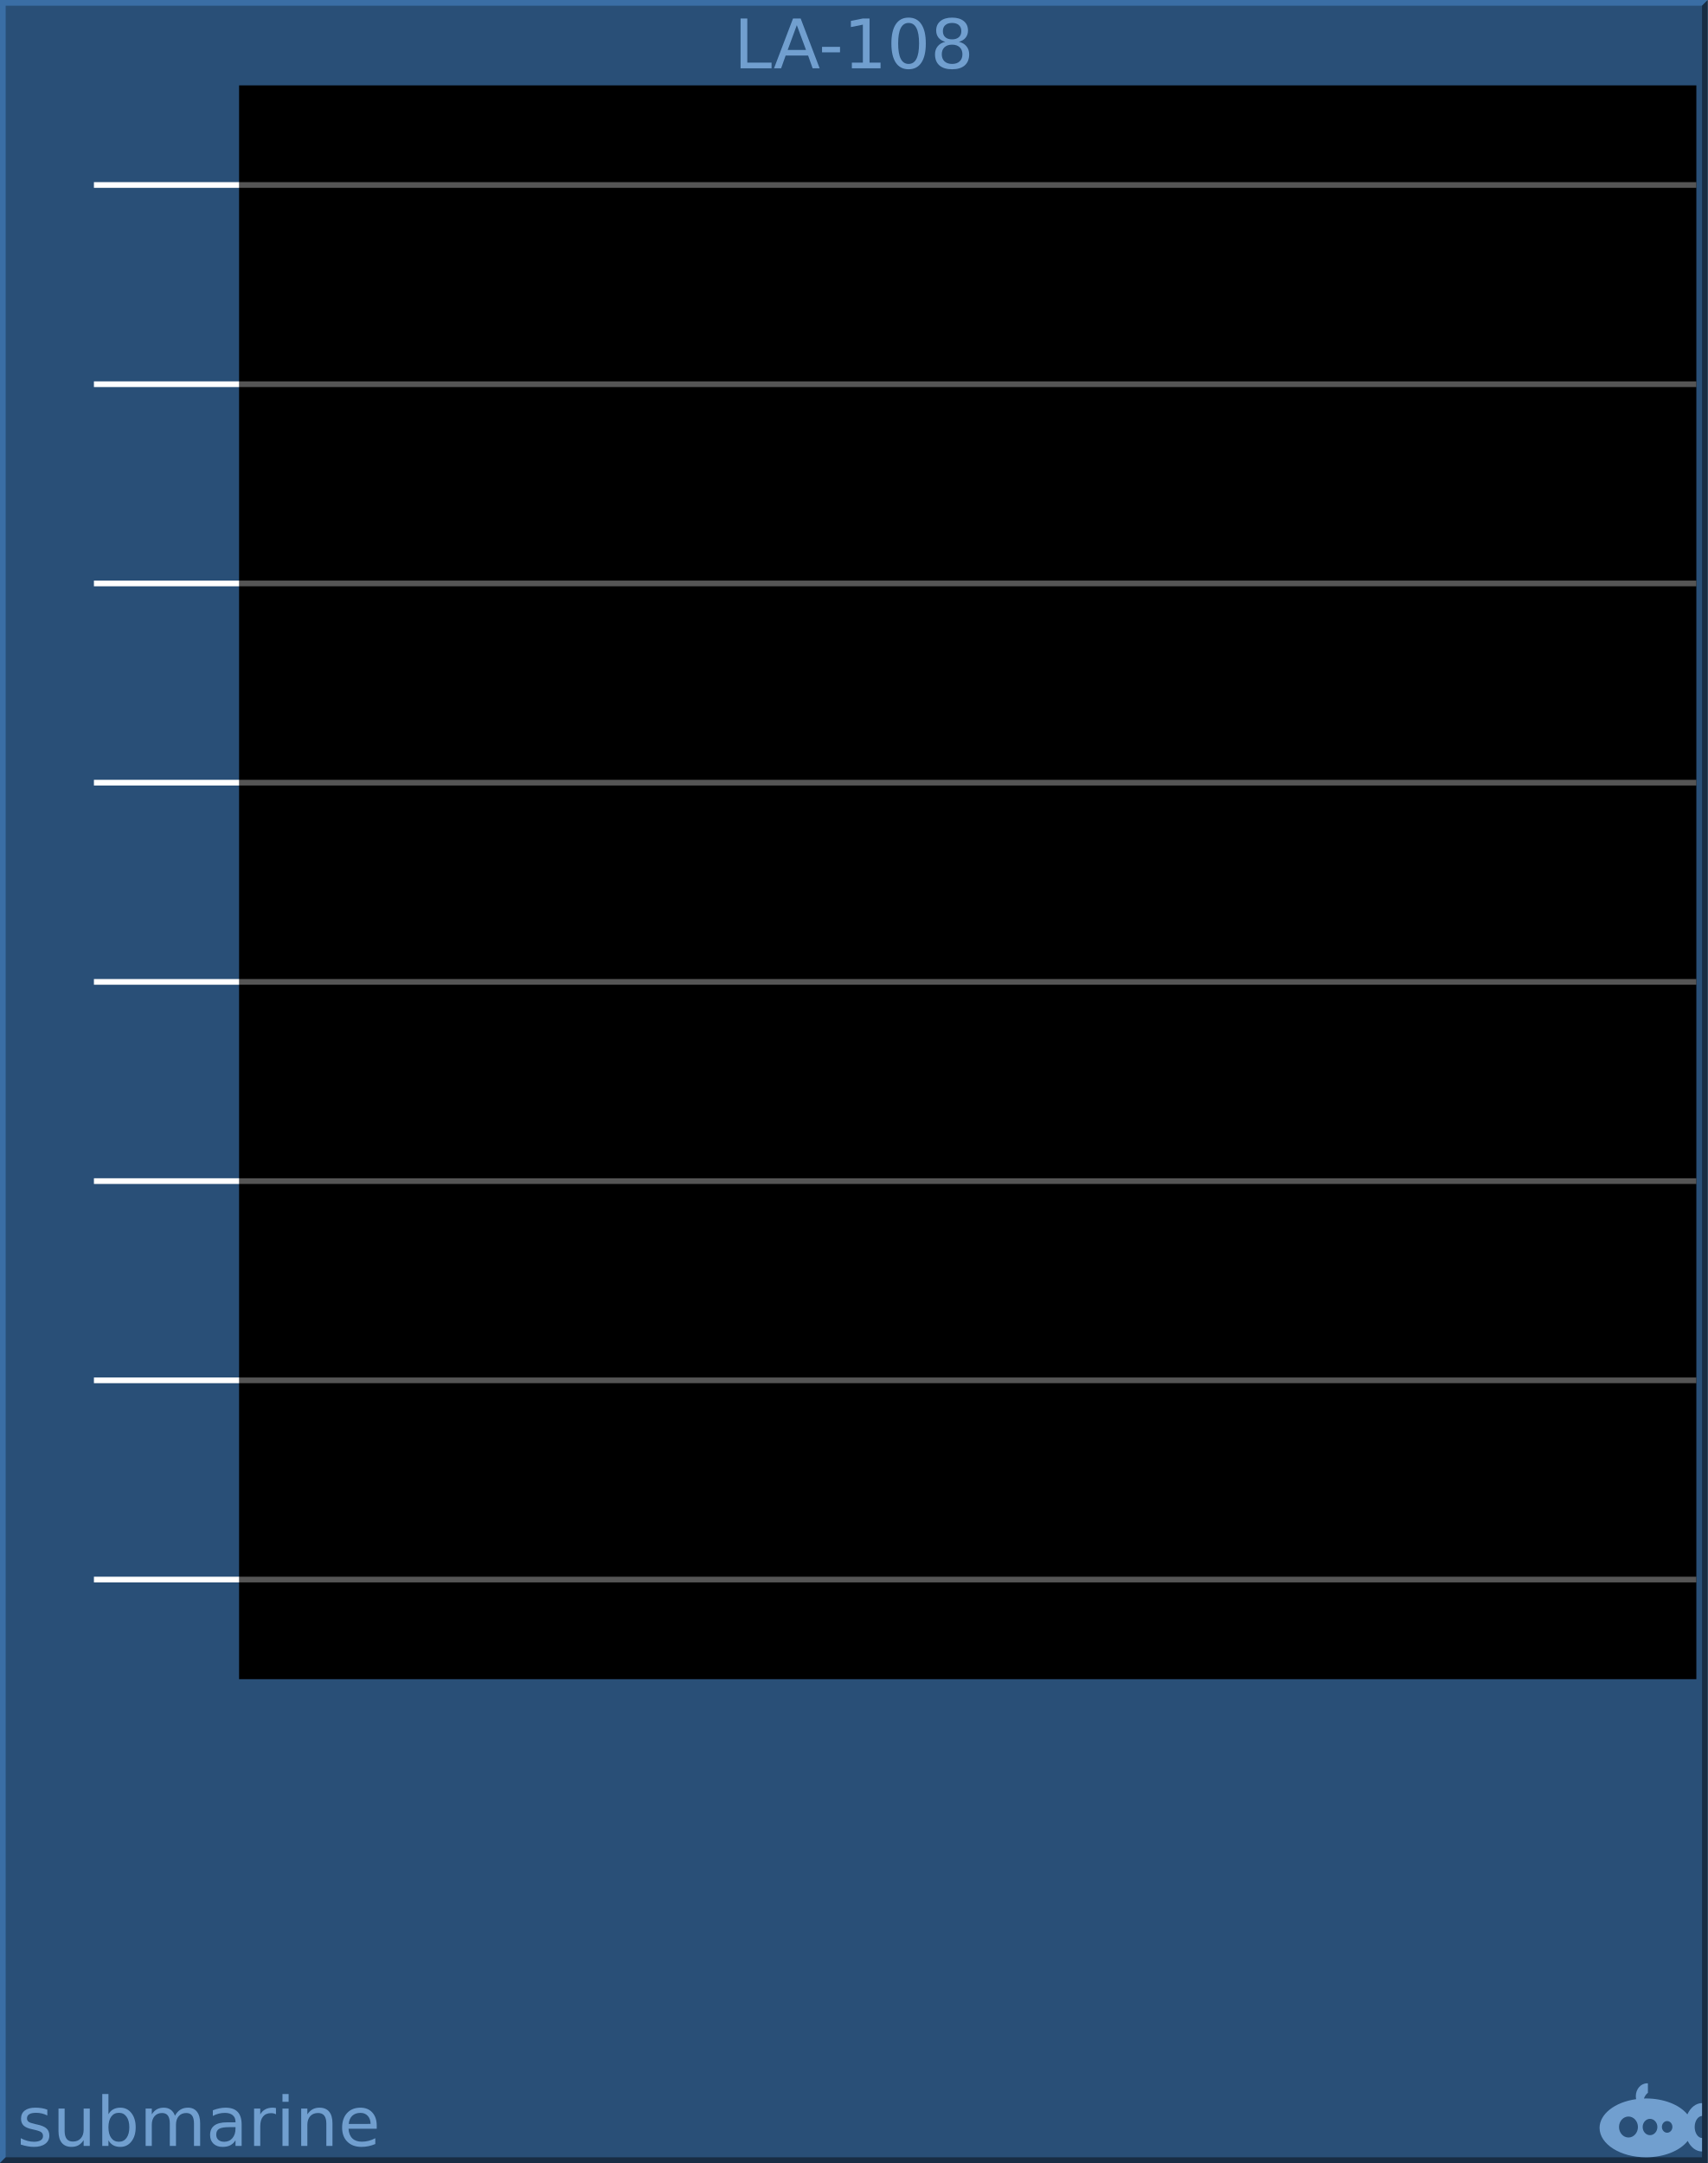
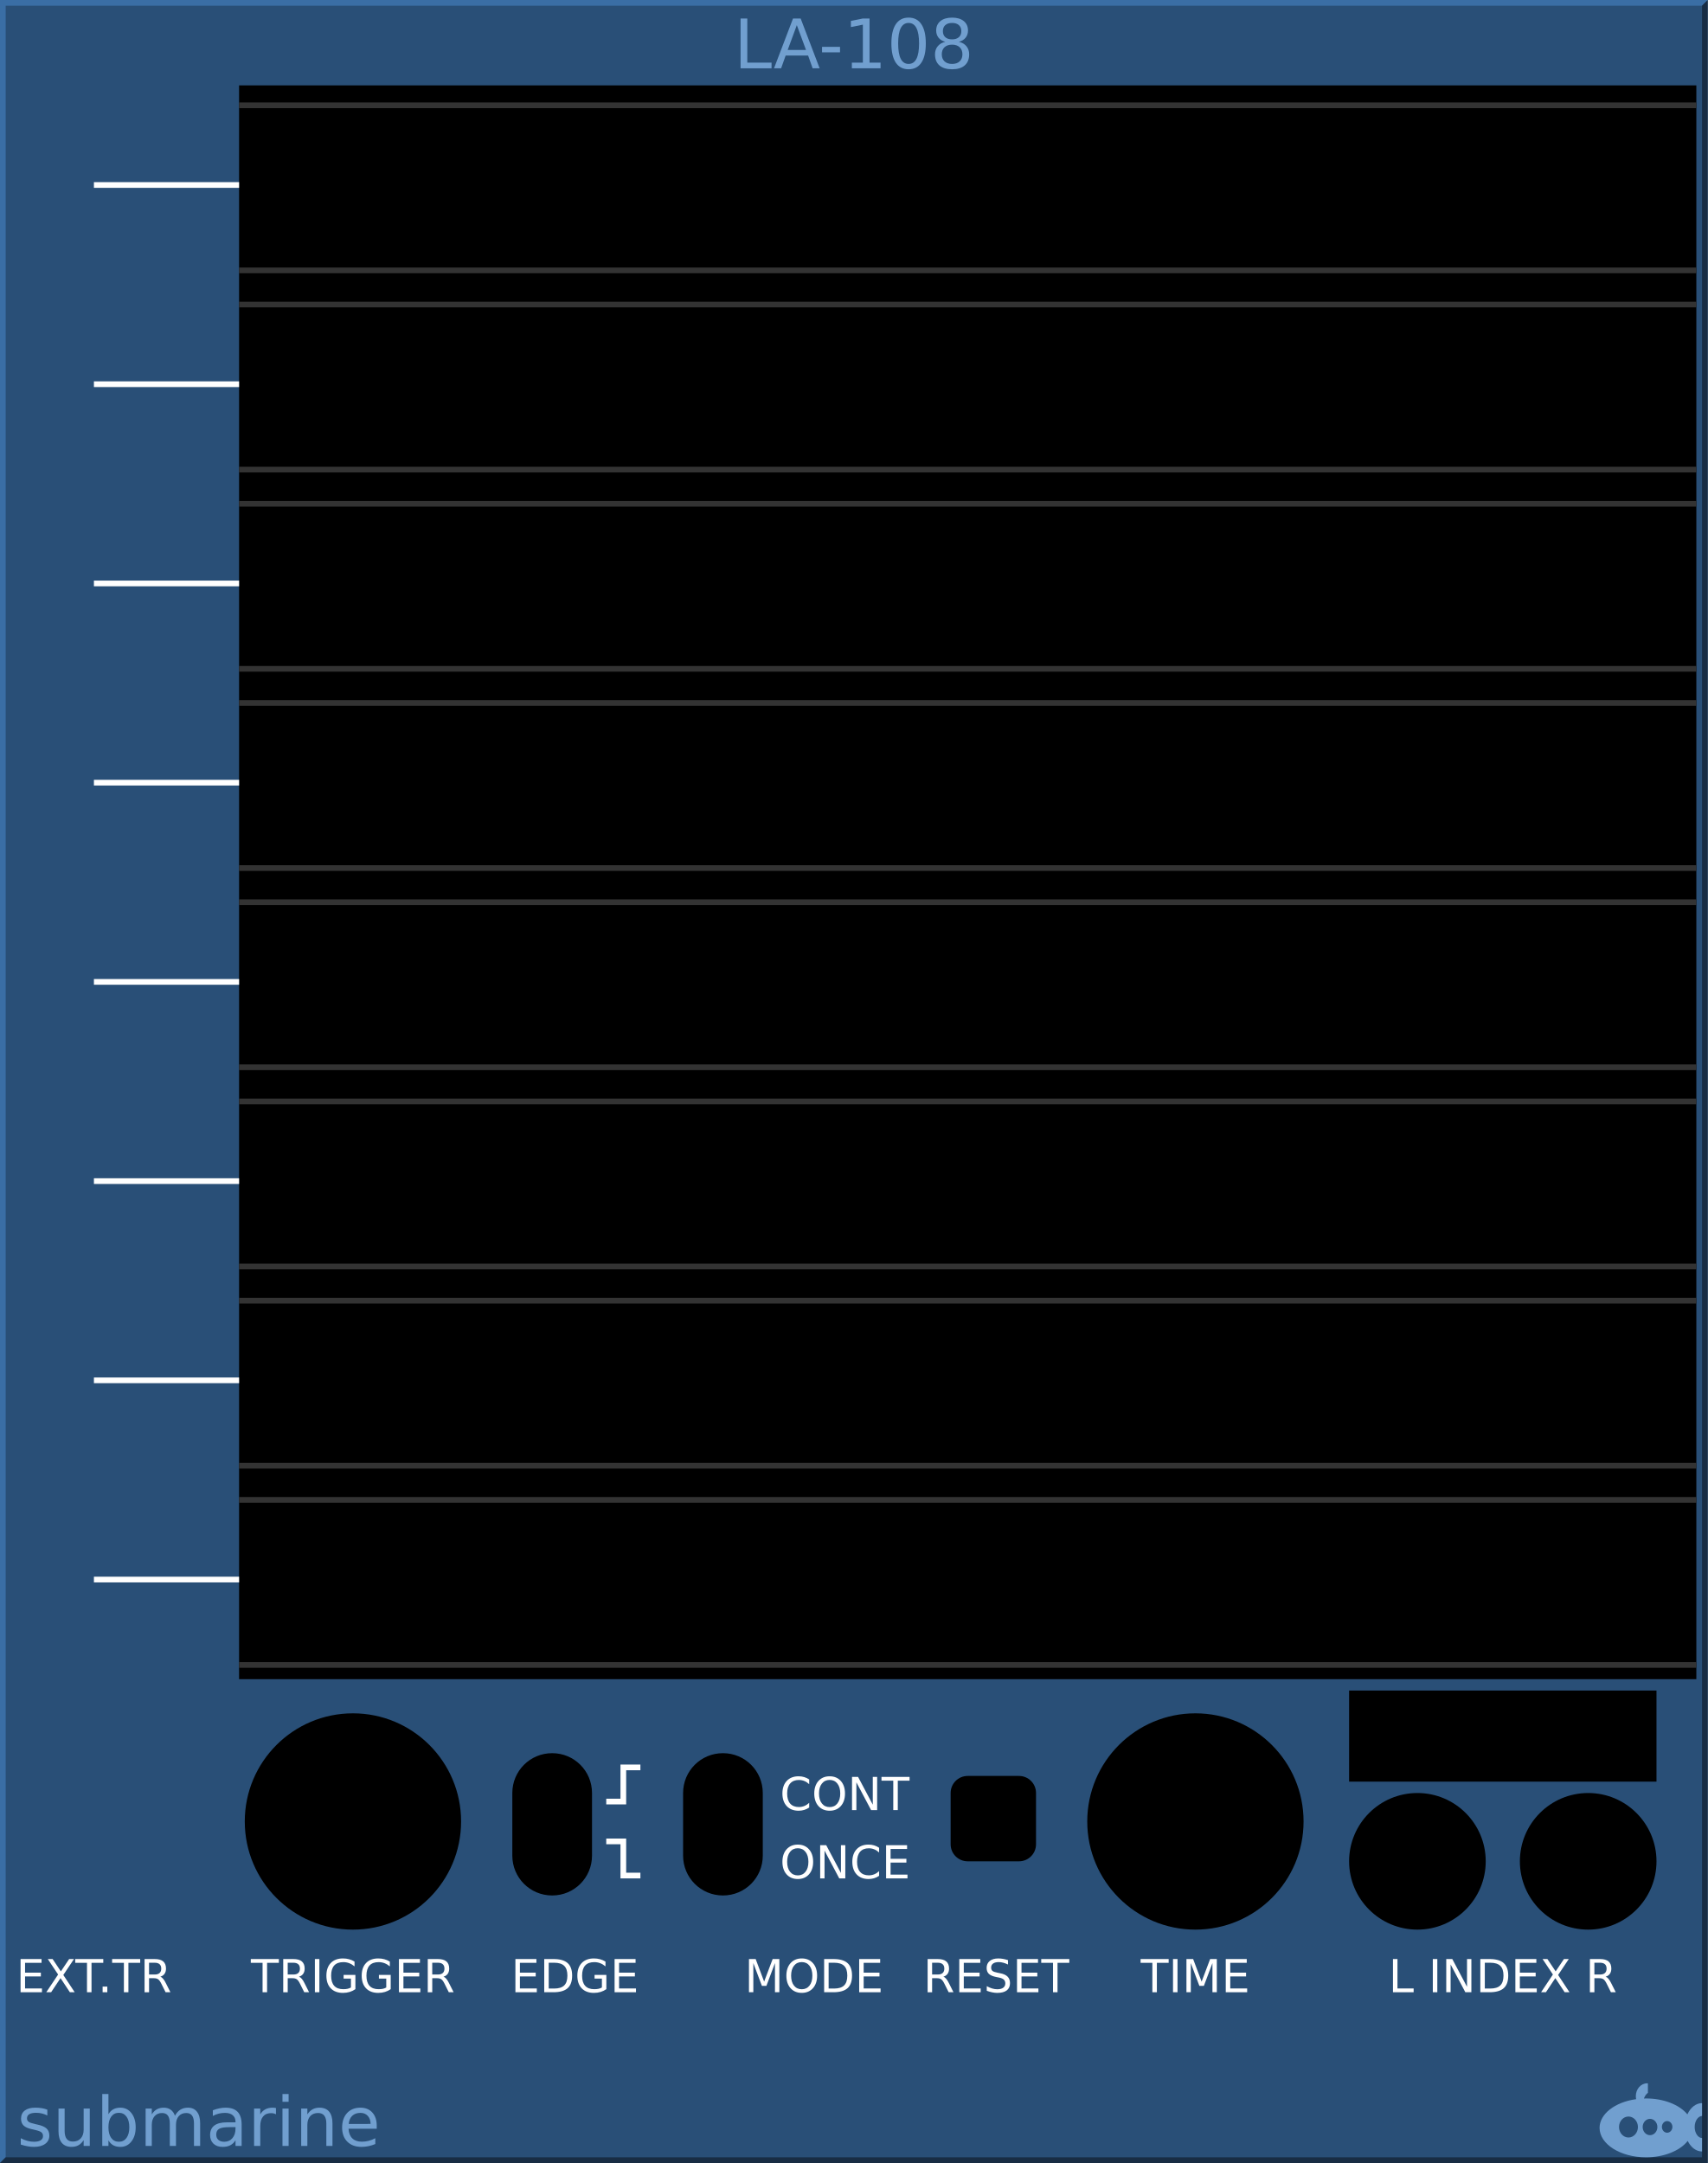
<svg xmlns="http://www.w3.org/2000/svg" id="svg2" version="1.1" height="380px" width="300px">
-   <defs id="defs50" />
+   <defs id="defs107" />
  <g id="background">
    <path id="rect4255" d="m 0,0 300,0 0,380 -300,0 z" style="fill:#294f77;stroke:none" />
    <path id="path4230" d="M 0,380 0,0 300,0 299,1 1,1 1,379 Z" style="fill:#3a6ea5;fill-rule:nonzero;stroke:none" />
    <path id="path4232" d="m 0,380 300,0 0,-380 -1,1 0,378 -298,0 z" style="fill:#182d44;fill-rule:nonzero;stroke:none" />
  </g>
  <g style="font-size:12px;font-family:'DejaVu Sans';fill:#719fcf" font-size="12" id="logo">
    <path id="path4136" d="m 289.354,366 a 1.985,2.252 0 0 0 -1.985,2.252 1.985,2.252 0 0 0 0.059,0.532 A 8.169,5.169 0 0 0 281,373.831 8.169,5.169 0 0 0 289.169,379 8.169,5.169 0 0 0 296.483,376.12 3.046,4.248 0 0 0 299,377.976 l 0,-2.358 a 1.338,1.945 0 0 1 -1.292,-1.942 1.338,1.945 0 0 1 1.292,-1.943 l 0,-2.254 a 3.046,4.248 0 0 0 -2.574,1.979 8.169,5.169 0 0 0 -7.257,-2.798 8.169,5.169 0 0 0 -0.373,0.012 1.754,2.047 0 0 1 0.696,-1.002 l 0,-1.666 A 1.985,2.252 0 0 0 289.354,366 Z m -3.277,5.835 a 1.662,1.843 0 0 1 1.662,1.843 1.662,1.843 0 0 1 -1.662,1.843 1.662,1.843 0 0 1 -1.661,-1.843 1.662,1.843 0 0 1 1.661,-1.843 z m 3.785,0.409 a 1.292,1.433 0 0 1 1.292,1.433 1.292,1.433 0 0 1 -1.292,1.433 1.292,1.433 0 0 1 -1.292,-1.433 1.292,1.433 0 0 1 1.292,-1.433 z m 3.009,0.389 a 0.923,1.024 0 0 1 0.923,1.024 0.923,1.024 0 0 1 -0.923,1.024 0.923,1.024 0 0 1 -0.923,-1.024 0.923,1.024 0 0 1 0.923,-1.024 z" />
    <g id="text4236" style="">
-       <path id="path56" style="" d="m 8.314,370.631 0,1.02 q -0.457,-0.234 -0.949,-0.352 -0.492,-0.117 -1.02,-0.117 -0.803,0 -1.207,0.246 -0.398,0.246 -0.398,0.738 0,0.375 0.287,0.592 0.287,0.211 1.154,0.404 l 0.369,0.082 q 1.148,0.246 1.629,0.697 0.486,0.445 0.486,1.248 0,0.914 -0.727,1.447 -0.721,0.533 -1.986,0.533 -0.527,0 -1.102,-0.105 -0.568,-0.1 -1.201,-0.305 l 0,-1.113 q 0.598,0.311 1.178,0.469 0.58,0.152 1.148,0.152 0.762,0 1.172,-0.258 0.41,-0.264 0.41,-0.738 0,-0.439 -0.299,-0.674 -0.293,-0.234 -1.295,-0.451 l -0.375,-0.088 q -1.002,-0.211 -1.447,-0.645 -0.445,-0.439 -0.445,-1.201 0,-0.926 0.656,-1.43 0.656,-0.504 1.863,-0.504 0.598,0 1.125,0.088 0.527,0.088 0.973,0.264 z" />
-       <path id="path58" style="" d="m 10.277,374.41 0,-3.973 1.078,0 0,3.932 q 0,0.932 0.363,1.4 0.363,0.463 1.09,0.463 0.873,0 1.377,-0.557 0.51,-0.557 0.51,-1.518 l 0,-3.721 1.078,0 0,6.562 -1.078,0 0,-1.008 q -0.393,0.598 -0.914,0.891 -0.516,0.287 -1.201,0.287 -1.131,0 -1.717,-0.703 -0.586,-0.703 -0.586,-2.057 z m 2.713,-4.131 0,0 z" />
-       <path id="path60" style="" d="m 22.717,373.725 q 0,-1.189 -0.492,-1.863 -0.486,-0.68 -1.342,-0.68 -0.855,0 -1.348,0.68 -0.486,0.674 -0.486,1.863 0,1.189 0.486,1.869 0.492,0.674 1.348,0.674 0.855,0 1.342,-0.674 0.492,-0.68 0.492,-1.869 z m -3.668,-2.291 q 0.34,-0.586 0.855,-0.867 0.521,-0.287 1.242,-0.287 1.195,0 1.939,0.949 0.75,0.949 0.75,2.496 0,1.547 -0.75,2.496 -0.744,0.949 -1.939,0.949 -0.721,0 -1.242,-0.281 -0.516,-0.287 -0.855,-0.873 l 0,0.984 -1.084,0 0,-9.117 1.084,0 0,3.551 z" />
-       <path id="path62" style="" d="m 30.732,371.697 q 0.404,-0.727 0.967,-1.072 0.562,-0.346 1.324,-0.346 1.025,0 1.582,0.721 0.557,0.715 0.557,2.039 l 0,3.961 -1.084,0 0,-3.926 q 0,-0.943 -0.334,-1.4 -0.334,-0.457 -1.02,-0.457 -0.838,0 -1.324,0.557 -0.486,0.557 -0.486,1.518 l 0,3.709 -1.084,0 0,-3.926 q 0,-0.949 -0.334,-1.4 -0.334,-0.457 -1.031,-0.457 -0.826,0 -1.312,0.562 -0.486,0.557 -0.486,1.512 l 0,3.709 -1.084,0 0,-6.562 1.084,0 0,1.02 q 0.369,-0.604 0.885,-0.891 0.516,-0.287 1.225,-0.287 0.715,0 1.213,0.363 0.504,0.363 0.744,1.055 z" />
-       <path id="path64" style="" d="m 40.301,373.701 q -1.307,0 -1.811,0.299 -0.504,0.299 -0.504,1.02 0,0.574 0.375,0.914 0.381,0.334 1.031,0.334 0.896,0 1.436,-0.633 0.545,-0.639 0.545,-1.693 l 0,-0.24 -1.072,0 z m 2.15,-0.445 0,3.744 -1.078,0 0,-0.996 q -0.369,0.598 -0.92,0.885 -0.551,0.281 -1.348,0.281 -1.008,0 -1.605,-0.562 -0.592,-0.568 -0.592,-1.518 0,-1.107 0.738,-1.67 0.744,-0.562 2.215,-0.562 l 1.512,0 0,-0.105 q 0,-0.744 -0.492,-1.148 -0.486,-0.41 -1.371,-0.41 -0.562,0 -1.096,0.135 -0.533,0.135 -1.025,0.404 l 0,-0.996 q 0.592,-0.229 1.148,-0.34 0.557,-0.117 1.084,-0.117 1.424,0 2.127,0.738 0.703,0.738 0.703,2.238 z" />
-       <path id="path66" style="" d="m 48.48,371.445 q -0.182,-0.105 -0.398,-0.152 -0.211,-0.053 -0.469,-0.053 -0.914,0 -1.406,0.598 -0.486,0.592 -0.486,1.705 l 0,3.457 -1.084,0 0,-6.562 1.084,0 0,1.02 q 0.34,-0.598 0.885,-0.885 0.545,-0.293 1.324,-0.293 0.111,0 0.246,0.018 0.135,0.012 0.299,0.041 l 0.006,1.107 z" />
-       <path id="path68" style="" d="m 49.623,370.438 1.078,0 0,6.562 -1.078,0 0,-6.562 z m 0,-2.555 1.078,0 0,1.365 -1.078,0 0,-1.365 z" />
-       <path id="path70" style="" d="m 58.406,373.039 0,3.961 -1.078,0 0,-3.926 q 0,-0.932 -0.363,-1.395 -0.363,-0.463 -1.09,-0.463 -0.873,0 -1.377,0.557 -0.504,0.557 -0.504,1.518 l 0,3.709 -1.084,0 0,-6.562 1.084,0 0,1.02 q 0.387,-0.592 0.908,-0.885 0.527,-0.293 1.213,-0.293 1.131,0 1.711,0.703 0.58,0.697 0.58,2.057 z" />
-       <path id="path72" style="" d="m 66.182,373.449 0,0.527 -4.957,0 q 0.07,1.113 0.668,1.699 0.604,0.58 1.676,0.58 0.621,0 1.201,-0.152 0.586,-0.152 1.16,-0.457 l 0,1.02 q -0.58,0.246 -1.189,0.375 -0.609,0.129 -1.236,0.129 -1.57,0 -2.49,-0.914 -0.914,-0.914 -0.914,-2.473 0,-1.611 0.867,-2.555 0.873,-0.949 2.35,-0.949 1.324,0 2.092,0.855 0.773,0.85 0.773,2.314 z m -1.078,-0.316 q -0.012,-0.885 -0.498,-1.412 -0.48,-0.527 -1.277,-0.527 -0.902,0 -1.447,0.51 -0.539,0.51 -0.621,1.436 l 3.844,-0.006 z" />
+       <path id="path113" style="" d="m 8.314,370.631 0,1.02 q -0.457,-0.234 -0.949,-0.352 -0.492,-0.117 -1.02,-0.117 -0.803,0 -1.207,0.246 -0.398,0.246 -0.398,0.738 0,0.375 0.287,0.592 0.287,0.211 1.154,0.404 l 0.369,0.082 q 1.148,0.246 1.629,0.697 0.486,0.445 0.486,1.248 0,0.914 -0.727,1.447 -0.721,0.533 -1.986,0.533 -0.527,0 -1.102,-0.105 -0.568,-0.1 -1.201,-0.305 l 0,-1.113 q 0.598,0.311 1.178,0.469 0.58,0.152 1.148,0.152 0.762,0 1.172,-0.258 0.41,-0.264 0.41,-0.738 0,-0.439 -0.299,-0.674 -0.293,-0.234 -1.295,-0.451 l -0.375,-0.088 q -1.002,-0.211 -1.447,-0.645 -0.445,-0.439 -0.445,-1.201 0,-0.926 0.656,-1.43 0.656,-0.504 1.863,-0.504 0.598,0 1.125,0.088 0.527,0.088 0.973,0.264 z" />
+       <path id="path115" style="" d="m 10.277,374.41 0,-3.973 1.078,0 0,3.932 q 0,0.932 0.363,1.4 0.363,0.463 1.09,0.463 0.873,0 1.377,-0.557 0.51,-0.557 0.51,-1.518 l 0,-3.721 1.078,0 0,6.562 -1.078,0 0,-1.008 q -0.393,0.598 -0.914,0.891 -0.516,0.287 -1.201,0.287 -1.131,0 -1.717,-0.703 -0.586,-0.703 -0.586,-2.057 z m 2.713,-4.131 0,0 z" />
+       <path id="path117" style="" d="m 22.717,373.725 q 0,-1.189 -0.492,-1.863 -0.486,-0.68 -1.342,-0.68 -0.855,0 -1.348,0.68 -0.486,0.674 -0.486,1.863 0,1.189 0.486,1.869 0.492,0.674 1.348,0.674 0.855,0 1.342,-0.674 0.492,-0.68 0.492,-1.869 z m -3.668,-2.291 q 0.34,-0.586 0.855,-0.867 0.521,-0.287 1.242,-0.287 1.195,0 1.939,0.949 0.75,0.949 0.75,2.496 0,1.547 -0.75,2.496 -0.744,0.949 -1.939,0.949 -0.721,0 -1.242,-0.281 -0.516,-0.287 -0.855,-0.873 l 0,0.984 -1.084,0 0,-9.117 1.084,0 0,3.551 z" />
+       <path id="path119" style="" d="m 30.732,371.697 q 0.404,-0.727 0.967,-1.072 0.562,-0.346 1.324,-0.346 1.025,0 1.582,0.721 0.557,0.715 0.557,2.039 l 0,3.961 -1.084,0 0,-3.926 q 0,-0.943 -0.334,-1.4 -0.334,-0.457 -1.02,-0.457 -0.838,0 -1.324,0.557 -0.486,0.557 -0.486,1.518 l 0,3.709 -1.084,0 0,-3.926 q 0,-0.949 -0.334,-1.4 -0.334,-0.457 -1.031,-0.457 -0.826,0 -1.312,0.562 -0.486,0.557 -0.486,1.512 l 0,3.709 -1.084,0 0,-6.562 1.084,0 0,1.02 q 0.369,-0.604 0.885,-0.891 0.516,-0.287 1.225,-0.287 0.715,0 1.213,0.363 0.504,0.363 0.744,1.055 z" />
+       <path id="path121" style="" d="m 40.301,373.701 q -1.307,0 -1.811,0.299 -0.504,0.299 -0.504,1.02 0,0.574 0.375,0.914 0.381,0.334 1.031,0.334 0.896,0 1.436,-0.633 0.545,-0.639 0.545,-1.693 l 0,-0.24 -1.072,0 z m 2.15,-0.445 0,3.744 -1.078,0 0,-0.996 q -0.369,0.598 -0.92,0.885 -0.551,0.281 -1.348,0.281 -1.008,0 -1.605,-0.562 -0.592,-0.568 -0.592,-1.518 0,-1.107 0.738,-1.67 0.744,-0.562 2.215,-0.562 l 1.512,0 0,-0.105 q 0,-0.744 -0.492,-1.148 -0.486,-0.41 -1.371,-0.41 -0.562,0 -1.096,0.135 -0.533,0.135 -1.025,0.404 l 0,-0.996 q 0.592,-0.229 1.148,-0.34 0.557,-0.117 1.084,-0.117 1.424,0 2.127,0.738 0.703,0.738 0.703,2.238 z" />
+       <path id="path123" style="" d="m 48.48,371.445 q -0.182,-0.105 -0.398,-0.152 -0.211,-0.053 -0.469,-0.053 -0.914,0 -1.406,0.598 -0.486,0.592 -0.486,1.705 l 0,3.457 -1.084,0 0,-6.562 1.084,0 0,1.02 q 0.34,-0.598 0.885,-0.885 0.545,-0.293 1.324,-0.293 0.111,0 0.246,0.018 0.135,0.012 0.299,0.041 l 0.006,1.107 z" />
+       <path id="path125" style="" d="m 49.623,370.438 1.078,0 0,6.562 -1.078,0 0,-6.562 z m 0,-2.555 1.078,0 0,1.365 -1.078,0 0,-1.365 z" />
+       <path id="path127" style="" d="m 58.406,373.039 0,3.961 -1.078,0 0,-3.926 q 0,-0.932 -0.363,-1.395 -0.363,-0.463 -1.09,-0.463 -0.873,0 -1.377,0.557 -0.504,0.557 -0.504,1.518 l 0,3.709 -1.084,0 0,-6.562 1.084,0 0,1.02 q 0.387,-0.592 0.908,-0.885 0.527,-0.293 1.213,-0.293 1.131,0 1.711,0.703 0.58,0.697 0.58,2.057 z" />
+       <path id="path129" style="" d="m 66.182,373.449 0,0.527 -4.957,0 q 0.07,1.113 0.668,1.699 0.604,0.58 1.676,0.58 0.621,0 1.201,-0.152 0.586,-0.152 1.16,-0.457 l 0,1.02 q -0.58,0.246 -1.189,0.375 -0.609,0.129 -1.236,0.129 -1.57,0 -2.49,-0.914 -0.914,-0.914 -0.914,-2.473 0,-1.611 0.867,-2.555 0.873,-0.949 2.35,-0.949 1.324,0 2.092,0.855 0.773,0.85 0.773,2.314 z m -1.078,-0.316 q -0.012,-0.885 -0.498,-1.412 -0.48,-0.527 -1.277,-0.527 -0.902,0 -1.447,0.51 -0.539,0.51 -0.621,1.436 l 3.844,-0.006 z" />
    </g>
    <g id="text4241" style="text-anchor:middle">
-       <path id="path75" style="text-anchor:middle" d="m 130.096,3.252 1.184,0 0,7.752 4.26,0 0,0.996 -5.443,0 0,-8.748 z" />
-       <path id="path77" style="text-anchor:middle" d="m 139.98,4.418 -1.605,4.354 3.217,0 -1.611,-4.354 z m -0.668,-1.166 1.342,0 L 143.988,12 l -1.23,0 -0.797,-2.244 -3.943,0 L 137.221,12 l -1.248,0 3.34,-8.748 z" />
-       <path id="path79" style="text-anchor:middle" d="m 144.41,8.232 3.158,0 0,0.961 -3.158,0 0,-0.961 z" />
-       <path id="path81" style="text-anchor:middle" d="m 149.648,11.004 1.934,0 0,-6.674 -2.104,0.422 0,-1.078 2.092,-0.422 1.184,0 0,7.752 1.934,0 0,0.996 -5.039,0 0,-0.996 z" />
-       <path id="path83" style="text-anchor:middle" d="m 159.615,4.031 q -0.914,0 -1.377,0.902 -0.457,0.896 -0.457,2.701 0,1.799 0.457,2.701 0.463,0.896 1.377,0.896 0.92,0 1.377,-0.896 0.463,-0.902 0.463,-2.701 0,-1.805 -0.463,-2.701 Q 160.535,4.031 159.615,4.031 Z m 0,-0.938 q 1.471,0 2.244,1.166 0.779,1.16 0.779,3.375 0,2.209 -0.779,3.375 -0.773,1.16 -2.244,1.16 -1.471,0 -2.25,-1.16 -0.773,-1.166 -0.773,-3.375 0,-2.215 0.773,-3.375 0.779,-1.166 2.25,-1.166 z" />
-       <path id="path85" style="text-anchor:middle" d="m 167.256,7.846 q -0.844,0 -1.33,0.451 -0.48,0.451 -0.48,1.242 0,0.791 0.48,1.242 0.486,0.451 1.33,0.451 0.844,0 1.33,-0.451 0.486,-0.457 0.486,-1.242 0,-0.791 -0.486,-1.242 -0.48,-0.451 -1.33,-0.451 z m -1.184,-0.504 q -0.762,-0.188 -1.189,-0.709 -0.422,-0.521 -0.422,-1.271 0,-1.049 0.744,-1.658 0.75,-0.609 2.051,-0.609 1.307,0 2.051,0.609 0.744,0.609 0.744,1.658 0,0.75 -0.428,1.271 -0.422,0.521 -1.178,0.709 0.855,0.199 1.33,0.779 0.48,0.58 0.48,1.418 0,1.271 -0.779,1.951 -0.773,0.68 -2.221,0.68 -1.447,0 -2.227,-0.68 -0.773,-0.68 -0.773,-1.951 0,-0.838 0.48,-1.418 0.48,-0.58 1.336,-0.779 z m -0.434,-1.869 q 0,0.68 0.422,1.061 0.428,0.381 1.195,0.381 0.762,0 1.189,-0.381 0.434,-0.381 0.434,-1.061 0,-0.68 -0.434,-1.061 -0.428,-0.381 -1.189,-0.381 -0.768,0 -1.195,0.381 -0.422,0.381 -0.422,1.061 z" />
+       <path id="path132" style="text-anchor:middle" d="m 130.096,3.252 1.184,0 0,7.752 4.26,0 0,0.996 -5.443,0 0,-8.748 z" />
+       <path id="path134" style="text-anchor:middle" d="m 139.98,4.418 -1.605,4.354 3.217,0 -1.611,-4.354 z m -0.668,-1.166 1.342,0 L 143.988,12 l -1.23,0 -0.797,-2.244 -3.943,0 L 137.221,12 l -1.248,0 3.34,-8.748 z" />
+       <path id="path136" style="text-anchor:middle" d="m 144.41,8.232 3.158,0 0,0.961 -3.158,0 0,-0.961 z" />
+       <path id="path138" style="text-anchor:middle" d="m 149.648,11.004 1.934,0 0,-6.674 -2.104,0.422 0,-1.078 2.092,-0.422 1.184,0 0,7.752 1.934,0 0,0.996 -5.039,0 0,-0.996 z" />
+       <path id="path140" style="text-anchor:middle" d="m 159.615,4.031 q -0.914,0 -1.377,0.902 -0.457,0.896 -0.457,2.701 0,1.799 0.457,2.701 0.463,0.896 1.377,0.896 0.92,0 1.377,-0.896 0.463,-0.902 0.463,-2.701 0,-1.805 -0.463,-2.701 Q 160.535,4.031 159.615,4.031 Z m 0,-0.938 q 1.471,0 2.244,1.166 0.779,1.16 0.779,3.375 0,2.209 -0.779,3.375 -0.773,1.16 -2.244,1.16 -1.471,0 -2.25,-1.16 -0.773,-1.166 -0.773,-3.375 0,-2.215 0.773,-3.375 0.779,-1.166 2.25,-1.166 z" />
+       <path id="path142" style="text-anchor:middle" d="m 167.256,7.846 q -0.844,0 -1.33,0.451 -0.48,0.451 -0.48,1.242 0,0.791 0.48,1.242 0.486,0.451 1.33,0.451 0.844,0 1.33,-0.451 0.486,-0.457 0.486,-1.242 0,-0.791 -0.486,-1.242 -0.48,-0.451 -1.33,-0.451 z m -1.184,-0.504 q -0.762,-0.188 -1.189,-0.709 -0.422,-0.521 -0.422,-1.271 0,-1.049 0.744,-1.658 0.75,-0.609 2.051,-0.609 1.307,0 2.051,0.609 0.744,0.609 0.744,1.658 0,0.75 -0.428,1.271 -0.422,0.521 -1.178,0.709 0.855,0.199 1.33,0.779 0.48,0.58 0.48,1.418 0,1.271 -0.779,1.951 -0.773,0.68 -2.221,0.68 -1.447,0 -2.227,-0.68 -0.773,-0.68 -0.773,-1.951 0,-0.838 0.48,-1.418 0.48,-0.58 1.336,-0.779 z m -0.434,-1.869 q 0,0.68 0.422,1.061 0.428,0.381 1.195,0.381 0.762,0 1.189,-0.381 0.434,-0.381 0.434,-1.061 0,-0.68 -0.434,-1.061 -0.428,-0.381 -1.189,-0.381 -0.768,0 -1.195,0.381 -0.422,0.381 -0.422,1.061 z" />
    </g>
  </g>
  <g style="fill:#000000;stroke:none" id="scope">
    <path id="rect4244" d="m 42,15 256,0 0,280 -256,0 z" style="" />
  </g>
-   <g style="fill:none;stroke:#555555" id="grid">
-     <path id="line15" d="m 42,32.5 256,0" style="" />
-     <path id="line17" d="m 42,67.5 256,0" style="" />
-     <path id="line19" d="m 42,102.5 256,0" style="" />
-     <path id="line21" d="m 42,137.5 256,0" style="" />
-     <path id="line23" d="m 42,172.5 256,0" style="" />
-     <path id="line25" d="m 42,207.5 256,0" style="" />
-     <path id="line27" d="m 42,242.5 256,0" style="" />
-     <path id="line29" d="m 42,277.5 256,0" style="" />
+   <g style="fill:none;stroke:#333333" id="grid">
+     <path id="line15" d="m 42,18.5 256,0" style="" />
+     <path id="line17" d="m 42,47.5 256,0" style="" />
+     <path id="line19" d="m 42,53.5 256,0" style="" />
+     <path id="line21" d="m 42,82.5 256,0" style="" />
+     <path id="line23" d="m 42,88.5 256,0" style="" />
+     <path id="line25" d="m 42,117.5 256,0" style="" />
+     <path id="line27" d="m 42,123.5 256,0" style="" />
+     <path id="line29" d="m 42,152.5 256,0" style="" />
+     <path id="line31" d="m 42,158.5 256,0" style="" />
+     <path id="line33" d="m 42,187.5 256,0" style="" />
+     <path id="line35" d="m 42,193.5 256,0" style="" />
+     <path id="line37" d="m 42,222.5 256,0" style="" />
+     <path id="line39" d="m 42,228.5 256,0" style="" />
+     <path id="line41" d="m 42,257.5 256,0" style="" />
+     <path id="line43" d="m 42,263.5 256,0" style="" />
+     <path id="line45" d="m 42,292.5 256,0" style="" />
  </g>
-   <g style="fill:none;stroke:#ffffff" id="screen">
-     <path id="line32" d="m 16.5,32.5 25.5,0" style="" />
-     <path id="line34" d="m 16.5,67.5 25.5,0" style="" />
-     <path id="line36" d="m 16.5,102.5 25.5,0" style="" />
-     <path id="line38" d="m 16.5,137.5 25.5,0" style="" />
-     <path id="line40" d="m 16.5,172.5 25.5,0" style="" />
-     <path id="line42" d="m 16.5,207.5 25.5,0" style="" />
-     <path id="line44" d="m 16.5,242.5 25.5,0" style="" />
-     <path id="line46" d="m 16.5,277.5 25.5,0" style="" />
+   <g style="font-size:8px;font-family:'DejaVu Sans';fill:none;stroke:#ffffff" font-size="8" id="screen">
+     <path id="line48" d="m 16.5,32.5 25.5,0" style="" />
+     <path id="line50" d="m 16.5,67.5 25.5,0" style="" />
+     <path id="line52" d="m 16.5,102.5 25.5,0" style="" />
+     <path id="line54" d="m 16.5,137.5 25.5,0" style="" />
+     <path id="line56" d="m 16.5,172.5 25.5,0" style="" />
+     <path id="line58" d="m 16.5,207.5 25.5,0" style="" />
+     <path id="line60" d="m 16.5,242.5 25.5,0" style="" />
+     <path id="line62" d="m 16.5,277.5 25.5,0" style="" />
+     <path id="path64" d="m 106.5,316.5 3,0 0,-6 3,0" />
+     <path id="path66" d="m 106.5,323.5 3,0 0,6 3,0" />
+     <g style="fill:#ffffff;stroke:none" id="g68">
+       <g id="text70" style="text-anchor:middle">
+         <path id="path170" style="text-anchor:middle" d="m 3.613,344.168 3.687,0 0,0.664 -2.898,0 0,1.727 2.777,0 0,0.664 -2.777,0 0,2.113 2.969,0 0,0.664 -3.758,0 0,-5.832 z" />
+         <path id="path172" style="text-anchor:middle" d="m 8.395,344.168 0.848,0 1.449,2.168 1.457,-2.168 0.848,0 -1.875,2.801 2,3.031 -0.848,0 -1.641,-2.48 L 8.98,350 l -0.852,0 2.082,-3.113 -1.816,-2.719 z" />
+         <path id="path174" style="text-anchor:middle" d="m 13.211,344.168 4.934,0 0,0.664 -2.07,0 0,5.168 -0.793,0 0,-5.168 -2.07,0 0,-0.664 z" />
+         <path id="path176" style="text-anchor:middle" d="m 18.027,349.008 0.824,0 0,0.992 -0.824,0 0,-0.992 z" />
+         <path id="path178" style="text-anchor:middle" d="m 19.695,344.168 4.934,0 0,0.664 -2.07,0 0,5.168 -0.793,0 0,-5.168 -2.07,0 0,-0.664 z" />
+         <path id="path180" style="text-anchor:middle" d="m 28.16,347.266 q 0.254,0.086 0.492,0.367 0.242,0.281 0.484,0.773 L 29.938,350 l -0.848,0 -0.746,-1.496 q -0.289,-0.586 -0.562,-0.777 -0.27,-0.191 -0.738,-0.191 l -0.859,0 0,2.465 -0.789,0 0,-5.832 1.781,0 q 1,0 1.492,0.418 0.492,0.418 0.492,1.262 0,0.551 -0.258,0.914 -0.254,0.363 -0.742,0.504 z m -1.977,-2.449 0,2.07 0.992,0 q 0.57,0 0.859,-0.262 0.293,-0.266 0.293,-0.777 0,-0.512 -0.293,-0.77 -0.289,-0.262 -0.859,-0.262 l -0.992,0 z" />
+       </g>
+       <g id="text72" style="text-anchor:middle">
+         <path id="path183" style="text-anchor:middle" d="m 44.055,344.168 4.934,0 0,0.664 -2.07,0 0,5.168 -0.793,0 0,-5.168 -2.07,0 0,-0.664 z" />
+         <path id="path185" style="text-anchor:middle" d="m 52.52,347.266 q 0.254,0.086 0.492,0.367 0.242,0.281 0.484,0.773 L 54.297,350 l -0.848,0 -0.746,-1.496 q -0.289,-0.586 -0.562,-0.777 -0.27,-0.191 -0.738,-0.191 l -0.859,0 0,2.465 -0.789,0 0,-5.832 1.781,0 q 1,0 1.492,0.418 0.492,0.418 0.492,1.262 0,0.551 -0.258,0.914 -0.254,0.363 -0.742,0.504 z m -1.977,-2.449 0,2.07 0.992,0 q 0.57,0 0.859,-0.262 0.293,-0.266 0.293,-0.777 0,-0.512 -0.293,-0.77 -0.289,-0.262 -0.859,-0.262 l -0.992,0 z" />
+         <path id="path187" style="text-anchor:middle" d="m 55.316,344.168 0.789,0 0,5.832 -0.789,0 0,-5.832 z" />
+         <path id="path189" style="text-anchor:middle" d="m 61.652,349.168 0,-1.566 -1.289,0 0,-0.648 2.07,0 0,2.504 q -0.457,0.324 -1.008,0.492 -0.551,0.164 -1.176,0.164 -1.367,0 -2.141,-0.797 -0.77,-0.801 -0.77,-2.227 0,-1.43 0.77,-2.227 0.773,-0.801 2.141,-0.801 0.57,0 1.082,0.141 0.516,0.141 0.949,0.414 l 0,0.84 q -0.438,-0.371 -0.93,-0.559 -0.492,-0.188 -1.035,-0.188 -1.07,0 -1.609,0.598 -0.535,0.598 -0.535,1.781 0,1.18 0.535,1.777 0.539,0.598 1.609,0.598 0.418,0 0.746,-0.07 0.328,-0.074 0.59,-0.227 z" />
+         <path id="path191" style="text-anchor:middle" d="m 67.855,349.168 0,-1.566 -1.289,0 0,-0.648 2.07,0 0,2.504 q -0.457,0.324 -1.008,0.492 -0.551,0.164 -1.176,0.164 -1.367,0 -2.141,-0.797 -0.77,-0.801 -0.77,-2.227 0,-1.43 0.77,-2.227 0.773,-0.801 2.141,-0.801 0.57,0 1.082,0.141 0.516,0.141 0.949,0.414 l 0,0.84 q -0.438,-0.371 -0.93,-0.559 -0.492,-0.188 -1.035,-0.188 -1.07,0 -1.609,0.598 -0.535,0.598 -0.535,1.781 0,1.18 0.535,1.777 0.539,0.598 1.609,0.598 0.418,0 0.746,-0.07 0.328,-0.074 0.59,-0.227 z" />
+         <path id="path193" style="text-anchor:middle" d="m 70.082,344.168 3.688,0 0,0.664 -2.898,0 0,1.727 2.777,0 0,0.664 -2.777,0 0,2.113 2.969,0 0,0.664 -3.758,0 0,-5.832 z" />
+         <path id="path195" style="text-anchor:middle" d="m 77.91,347.266 q 0.254,0.086 0.492,0.367 0.242,0.281 0.484,0.773 L 79.688,350 l -0.848,0 -0.746,-1.496 q -0.289,-0.586 -0.562,-0.777 -0.27,-0.191 -0.738,-0.191 l -0.859,0 0,2.465 -0.789,0 0,-5.832 1.781,0 q 1,0 1.492,0.418 0.492,0.418 0.492,1.262 0,0.551 -0.258,0.914 -0.254,0.363 -0.742,0.504 z m -1.977,-2.449 0,2.07 0.992,0 q 0.57,0 0.859,-0.262 0.293,-0.266 0.293,-0.777 0,-0.512 -0.293,-0.77 -0.289,-0.262 -0.859,-0.262 l -0.992,0 z" />
+       </g>
+       <g id="text74" style="text-anchor:middle">
+         <path id="path198" style="text-anchor:middle" d="m 90.543,344.168 3.688,0 0,0.664 -2.898,0 0,1.727 2.777,0 0,0.664 -2.777,0 0,2.113 2.969,0 0,0.664 -3.758,0 0,-5.832 z" />
+         <path id="path200" style="text-anchor:middle" d="m 96.395,344.816 0,4.535 0.953,0 q 1.207,0 1.766,-0.547 0.562,-0.547 0.562,-1.727 0,-1.172 -0.562,-1.715 -0.559,-0.547 -1.766,-0.547 l -0.953,0 z m -0.789,-0.648 1.621,0 q 1.695,0 2.488,0.707 0.793,0.703 0.793,2.203 0,1.508 -0.797,2.215 Q 98.914,350 97.227,350 l -1.621,0 0,-5.832 z" />
+         <path id="path202" style="text-anchor:middle" d="m 105.738,349.168 0,-1.566 -1.289,0 0,-0.648 2.07,0 0,2.504 q -0.457,0.324 -1.008,0.492 -0.551,0.164 -1.176,0.164 -1.367,0 -2.141,-0.797 -0.77,-0.801 -0.77,-2.227 0,-1.43 0.77,-2.227 0.773,-0.801 2.141,-0.801 0.57,0 1.082,0.141 0.516,0.141 0.949,0.414 l 0,0.84 q -0.438,-0.371 -0.93,-0.559 -0.492,-0.188 -1.035,-0.188 -1.07,0 -1.609,0.598 -0.535,0.598 -0.535,1.781 0,1.18 0.535,1.777 0.539,0.598 1.609,0.598 0.418,0 0.746,-0.07 0.328,-0.074 0.59,-0.227 z" />
+         <path id="path204" style="text-anchor:middle" d="m 107.965,344.168 3.688,0 0,0.664 -2.898,0 0,1.727 2.777,0 0,0.664 -2.777,0 0,2.113 2.969,0 0,0.664 -3.758,0 0,-5.832 z" />
+       </g>
+       <g id="text76" style="text-anchor:middle">
+         <path id="path207" style="text-anchor:middle" d="m 131.574,344.168 1.176,0 1.488,3.969 1.496,-3.969 1.176,0 0,5.832 -0.77,0 0,-5.121 -1.504,4 -0.793,0 -1.504,-4 0,5.121 -0.766,0 0,-5.832 z" />
+         <path id="path209" style="text-anchor:middle" d="m 140.848,344.703 q -0.859,0 -1.367,0.641 -0.504,0.641 -0.504,1.746 0,1.102 0.504,1.742 0.508,0.641 1.367,0.641 0.859,0 1.359,-0.641 0.504,-0.641 0.504,-1.742 0,-1.105 -0.504,-1.746 -0.5,-0.641 -1.359,-0.641 z m 0,-0.641 q 1.227,0 1.961,0.824 0.734,0.82 0.734,2.203 0,1.379 -0.734,2.203 -0.734,0.82 -1.961,0.82 -1.23,0 -1.969,-0.82 -0.734,-0.82 -0.734,-2.203 0,-1.383 0.734,-2.203 0.738,-0.824 1.969,-0.824 z" />
+         <path id="path211" style="text-anchor:middle" d="m 145.566,344.816 0,4.535 0.953,0 q 1.207,0 1.766,-0.547 0.562,-0.547 0.562,-1.727 0,-1.172 -0.562,-1.715 -0.559,-0.547 -1.766,-0.547 l -0.953,0 z m -0.789,-0.648 1.621,0 q 1.695,0 2.488,0.707 0.793,0.703 0.793,2.203 0,1.508 -0.797,2.215 Q 148.086,350 146.398,350 l -1.621,0 0,-5.832 z" />
+         <path id="path213" style="text-anchor:middle" d="m 150.934,344.168 3.688,0 0,0.664 -2.898,0 0,1.727 2.777,0 0,0.664 -2.777,0 0,2.113 2.969,0 0,0.664 -3.758,0 0,-5.832 z" />
+       </g>
+       <g id="text78" style="">
+         <path id="path216" style="" d="m 142.152,312.617 0,0.832 q -0.398,-0.371 -0.852,-0.555 -0.449,-0.184 -0.957,-0.184 -1,0 -1.531,0.613 -0.531,0.609 -0.531,1.766 0,1.152 0.531,1.766 0.531,0.609 1.531,0.609 0.508,0 0.957,-0.184 0.453,-0.184 0.852,-0.555 l 0,0.824 q -0.414,0.281 -0.879,0.422 -0.461,0.141 -0.977,0.141 -1.324,0 -2.086,-0.809 -0.762,-0.812 -0.762,-2.215 0,-1.406 0.762,-2.215 0.762,-0.812 2.086,-0.812 0.523,0 0.984,0.141 0.465,0.137 0.871,0.414 z" />
+         <path id="path218" style="" d="m 145.746,312.703 q -0.859,0 -1.367,0.641 -0.504,0.641 -0.504,1.746 0,1.102 0.504,1.742 0.508,0.641 1.367,0.641 0.859,0 1.359,-0.641 0.504,-0.641 0.504,-1.742 0,-1.105 -0.504,-1.746 -0.5,-0.641 -1.359,-0.641 z m 0,-0.641 q 1.227,0 1.961,0.824 0.734,0.82 0.734,2.203 0,1.379 -0.734,2.203 -0.734,0.82 -1.961,0.82 -1.23,0 -1.969,-0.82 -0.734,-0.82 -0.734,-2.203 0,-1.383 0.734,-2.203 0.738,-0.824 1.969,-0.824 z" />
+         <path id="path220" style="" d="m 149.676,312.168 1.062,0 2.586,4.879 0,-4.879 0.766,0 0,5.832 -1.062,0 -2.586,-4.879 0,4.879 -0.766,0 0,-5.832 z" />
+         <path id="path222" style="" d="m 154.852,312.168 4.934,0 0,0.664 -2.07,0 0,5.168 -0.793,0 0,-5.168 -2.07,0 0,-0.664 z" />
+       </g>
+       <g id="text80" style="">
+         <path id="path225" style="" d="m 140.152,324.703 q -0.859,0 -1.367,0.641 -0.504,0.641 -0.504,1.746 0,1.102 0.504,1.742 0.508,0.641 1.367,0.641 0.859,0 1.359,-0.641 0.504,-0.641 0.504,-1.742 0,-1.105 -0.504,-1.746 -0.5,-0.641 -1.359,-0.641 z m 0,-0.641 q 1.227,0 1.961,0.824 0.734,0.82 0.734,2.203 0,1.379 -0.734,2.203 -0.734,0.82 -1.961,0.82 -1.23,0 -1.969,-0.82 -0.734,-0.82 -0.734,-2.203 0,-1.383 0.734,-2.203 0.738,-0.824 1.969,-0.824 z" />
+         <path id="path227" style="" d="m 144.082,324.168 1.062,0 2.586,4.879 0,-4.879 0.766,0 0,5.832 -1.062,0 -2.586,-4.879 0,4.879 -0.766,0 0,-5.832 z" />
+         <path id="path229" style="" d="m 154.434,324.617 0,0.832 q -0.398,-0.371 -0.852,-0.555 -0.449,-0.184 -0.957,-0.184 -1,0 -1.531,0.613 -0.531,0.609 -0.531,1.766 0,1.152 0.531,1.766 0.531,0.609 1.531,0.609 0.508,0 0.957,-0.184 0.453,-0.184 0.852,-0.555 l 0,0.824 q -0.414,0.281 -0.879,0.422 -0.461,0.141 -0.977,0.141 -1.324,0 -2.086,-0.809 -0.762,-0.812 -0.762,-2.215 0,-1.406 0.762,-2.215 0.762,-0.812 2.086,-0.812 0.523,0 0.984,0.141 0.465,0.137 0.871,0.414 z" />
+         <path id="path231" style="" d="m 155.66,324.168 3.688,0 0,0.664 -2.898,0 0,1.727 2.777,0 0,0.664 -2.777,0 0,2.113 2.969,0 0,0.664 -3.758,0 0,-5.832 z" />
+       </g>
+       <g id="text82" style="text-anchor:middle">
+         <path id="path234" style="text-anchor:middle" d="m 165.723,347.266 q 0.254,0.086 0.492,0.367 0.242,0.281 0.484,0.773 L 167.5,350 l -0.848,0 -0.746,-1.496 q -0.289,-0.586 -0.562,-0.777 -0.27,-0.191 -0.738,-0.191 l -0.859,0 0,2.465 -0.789,0 0,-5.832 1.781,0 q 1,0 1.492,0.418 0.492,0.418 0.492,1.262 0,0.551 -0.258,0.914 -0.254,0.363 -0.742,0.504 z m -1.977,-2.449 0,2.07 0.992,0 q 0.57,0 0.859,-0.262 0.293,-0.266 0.293,-0.777 0,-0.512 -0.293,-0.77 -0.289,-0.262 -0.859,-0.262 l -0.992,0 z" />
+         <path id="path236" style="text-anchor:middle" d="m 168.52,344.168 3.688,0 0,0.664 -2.898,0 0,1.727 2.777,0 0,0.664 -2.777,0 0,2.113 2.969,0 0,0.664 -3.758,0 0,-5.832 z" />
+         <path id="path238" style="text-anchor:middle" d="m 177.078,344.359 0,0.77 q -0.449,-0.215 -0.848,-0.32 -0.398,-0.105 -0.77,-0.105 -0.645,0 -0.996,0.25 -0.348,0.25 -0.348,0.711 0,0.387 0.23,0.586 0.234,0.195 0.883,0.316 l 0.477,0.098 q 0.883,0.168 1.301,0.594 0.422,0.422 0.422,1.133 0,0.848 -0.57,1.285 -0.566,0.438 -1.664,0.438 -0.414,0 -0.883,-0.094 -0.465,-0.094 -0.965,-0.277 l 0,-0.812 q 0.48,0.27 0.941,0.406 0.461,0.137 0.906,0.137 0.676,0 1.043,-0.266 0.367,-0.266 0.367,-0.758 0,-0.43 -0.266,-0.672 -0.262,-0.242 -0.863,-0.363 l -0.48,-0.094 q -0.883,-0.176 -1.277,-0.551 -0.395,-0.375 -0.395,-1.043 0,-0.773 0.543,-1.219 0.547,-0.445 1.504,-0.445 0.41,0 0.836,0.074 0.426,0.074 0.871,0.223 z" />
+         <path id="path240" style="text-anchor:middle" d="m 178.66,344.168 3.688,0 0,0.664 -2.898,0 0,1.727 2.777,0 0,0.664 -2.777,0 0,2.113 2.969,0 0,0.664 -3.758,0 0,-5.832 z" />
+         <path id="path242" style="text-anchor:middle" d="m 182.914,344.168 4.934,0 0,0.664 -2.07,0 0,5.168 -0.793,0 0,-5.168 -2.07,0 0,-0.664 z" />
+       </g>
+       <g id="text84" style="text-anchor:middle">
+         <path id="path245" style="text-anchor:middle" d="m 200.367,344.168 4.934,0 0,0.664 -2.07,0 0,5.168 -0.793,0 0,-5.168 -2.07,0 0,-0.664 z" />
+         <path id="path247" style="text-anchor:middle" d="m 206.066,344.168 0.789,0 0,5.832 -0.789,0 0,-5.832 z" />
+         <path id="path249" style="text-anchor:middle" d="m 208.426,344.168 1.176,0 1.488,3.969 1.496,-3.969 1.176,0 0,5.832 -0.77,0 0,-5.121 -1.504,4 -0.793,0 -1.504,-4 0,5.121 -0.766,0 0,-5.832 z" />
+         <path id="path251" style="text-anchor:middle" d="m 215.332,344.168 3.688,0 0,0.664 -2.898,0 0,1.727 2.777,0 0,0.664 -2.777,0 0,2.113 2.969,0 0,0.664 -3.758,0 0,-5.832 z" />
+       </g>
+       <g id="text86" style="text-anchor:middle">
+         <path id="path254" style="text-anchor:middle" d="m 244.707,344.168 0.789,0 0,5.168 2.84,0 0,0.664 -3.629,0 0,-5.832 z" />
+         <path id="path256" style="text-anchor:middle" d="m 251.707,344.168 0.789,0 0,5.832 -0.789,0 0,-5.832 z" />
+         <path id="path258" style="text-anchor:middle" d="m 254.066,344.168 1.062,0 2.586,4.879 0,-4.879 0.766,0 0,5.832 -1.062,0 -2.586,-4.879 0,4.879 -0.766,0 0,-5.832 z" />
+         <path id="path260" style="text-anchor:middle" d="m 260.84,344.816 0,4.535 0.953,0 q 1.207,0 1.766,-0.547 0.562,-0.547 0.562,-1.727 0,-1.172 -0.562,-1.715 -0.559,-0.547 -1.766,-0.547 l -0.953,0 z m -0.789,-0.648 1.621,0 q 1.695,0 2.488,0.707 0.793,0.703 0.793,2.203 0,1.508 -0.797,2.215 Q 263.359,350 261.672,350 l -1.621,0 0,-5.832 z" />
+         <path id="path262" style="text-anchor:middle" d="m 266.207,344.168 3.688,0 0,0.664 -2.898,0 0,1.727 2.777,0 0,0.664 -2.777,0 0,2.113 2.969,0 0,0.664 -3.758,0 0,-5.832 z" />
+         <path id="path264" style="text-anchor:middle" d="m 270.988,344.168 0.848,0 1.449,2.168 1.457,-2.168 0.848,0 -1.875,2.801 2,3.031 -0.848,0 -1.641,-2.48 -1.652,2.48 -0.852,0 2.082,-3.113 -1.816,-2.719 z" />
+         <path id="path266" style="text-anchor:middle" d="m 282.066,347.266 q 0.254,0.086 0.492,0.367 0.242,0.281 0.484,0.773 l 0.801,1.594 -0.848,0 -0.746,-1.496 q -0.289,-0.586 -0.562,-0.777 -0.27,-0.191 -0.738,-0.191 l -0.859,0 0,2.465 -0.789,0 0,-5.832 1.781,0 q 1,0 1.492,0.418 0.492,0.418 0.492,1.262 0,0.551 -0.258,0.914 -0.254,0.363 -0.742,0.504 z m -1.977,-2.449 0,2.07 0.992,0 q 0.57,0 0.859,-0.262 0.293,-0.266 0.293,-0.777 0,-0.512 -0.293,-0.77 -0.289,-0.262 -0.859,-0.262 l -0.992,0 z" />
+       </g>
+     </g>
+   </g>
+   <g style="fill:#000000;stroke:none" id="cutout">
+     <path id="circle89" d="M 81,320 A 19,19 0 0 1 62,339 19,19 0 0 1 43,320 19,19 0 0 1 62,301 19,19 0 0 1 81,320 Z" style="" />
+     <path id="rect91" d="m 97,308 c 3.878,0 7,3.122 7,7 l 0,11 c 0,3.878 -3.122,7 -7,7 -3.878,0 -7,-3.122 -7,-7 l 0,-11 c 0,-3.878 3.122,-7 7,-7 z" style="" />
+     <path id="rect93" d="m 127,308 c 3.878,0 7,3.122 7,7 l 0,11 c 0,3.878 -3.122,7 -7,7 -3.878,0 -7,-3.122 -7,-7 l 0,-11 c 0,-3.878 3.122,-7 7,-7 z" style="" />
+     <path id="rect95" d="m 170,312 9,0 c 1.662,0 3,1.338 3,3 l 0,9 c 0,1.662 -1.338,3 -3,3 l -9,0 c -1.662,0 -3,-1.338 -3,-3 l 0,-9 c 0,-1.662 1.338,-3 3,-3 z" style="" />
+     <path id="circle97" d="m 229,320 a 19,19 0 0 1 -19,19 19,19 0 0 1 -19,-19 19,19 0 0 1 19,-19 19,19 0 0 1 19,19 z" style="" />
+     <path id="rect99" d="m 237,297 54,0 0,16 -54,0 z" style="" />
+     <path id="circle101" d="m 261,327 a 12,12 0 0 1 -12,12 12,12 0 0 1 -12,-12 12,12 0 0 1 12,-12 12,12 0 0 1 12,12 z" style="" />
+ `
+     <path id="circle103" d="m 291,327 a 12,12 0 0 1 -12,12 12,12 0 0 1 -12,-12 12,12 0 0 1 12,-12 12,12 0 0 1 12,12 z" style="" />
+ `
  </g>
</svg>
